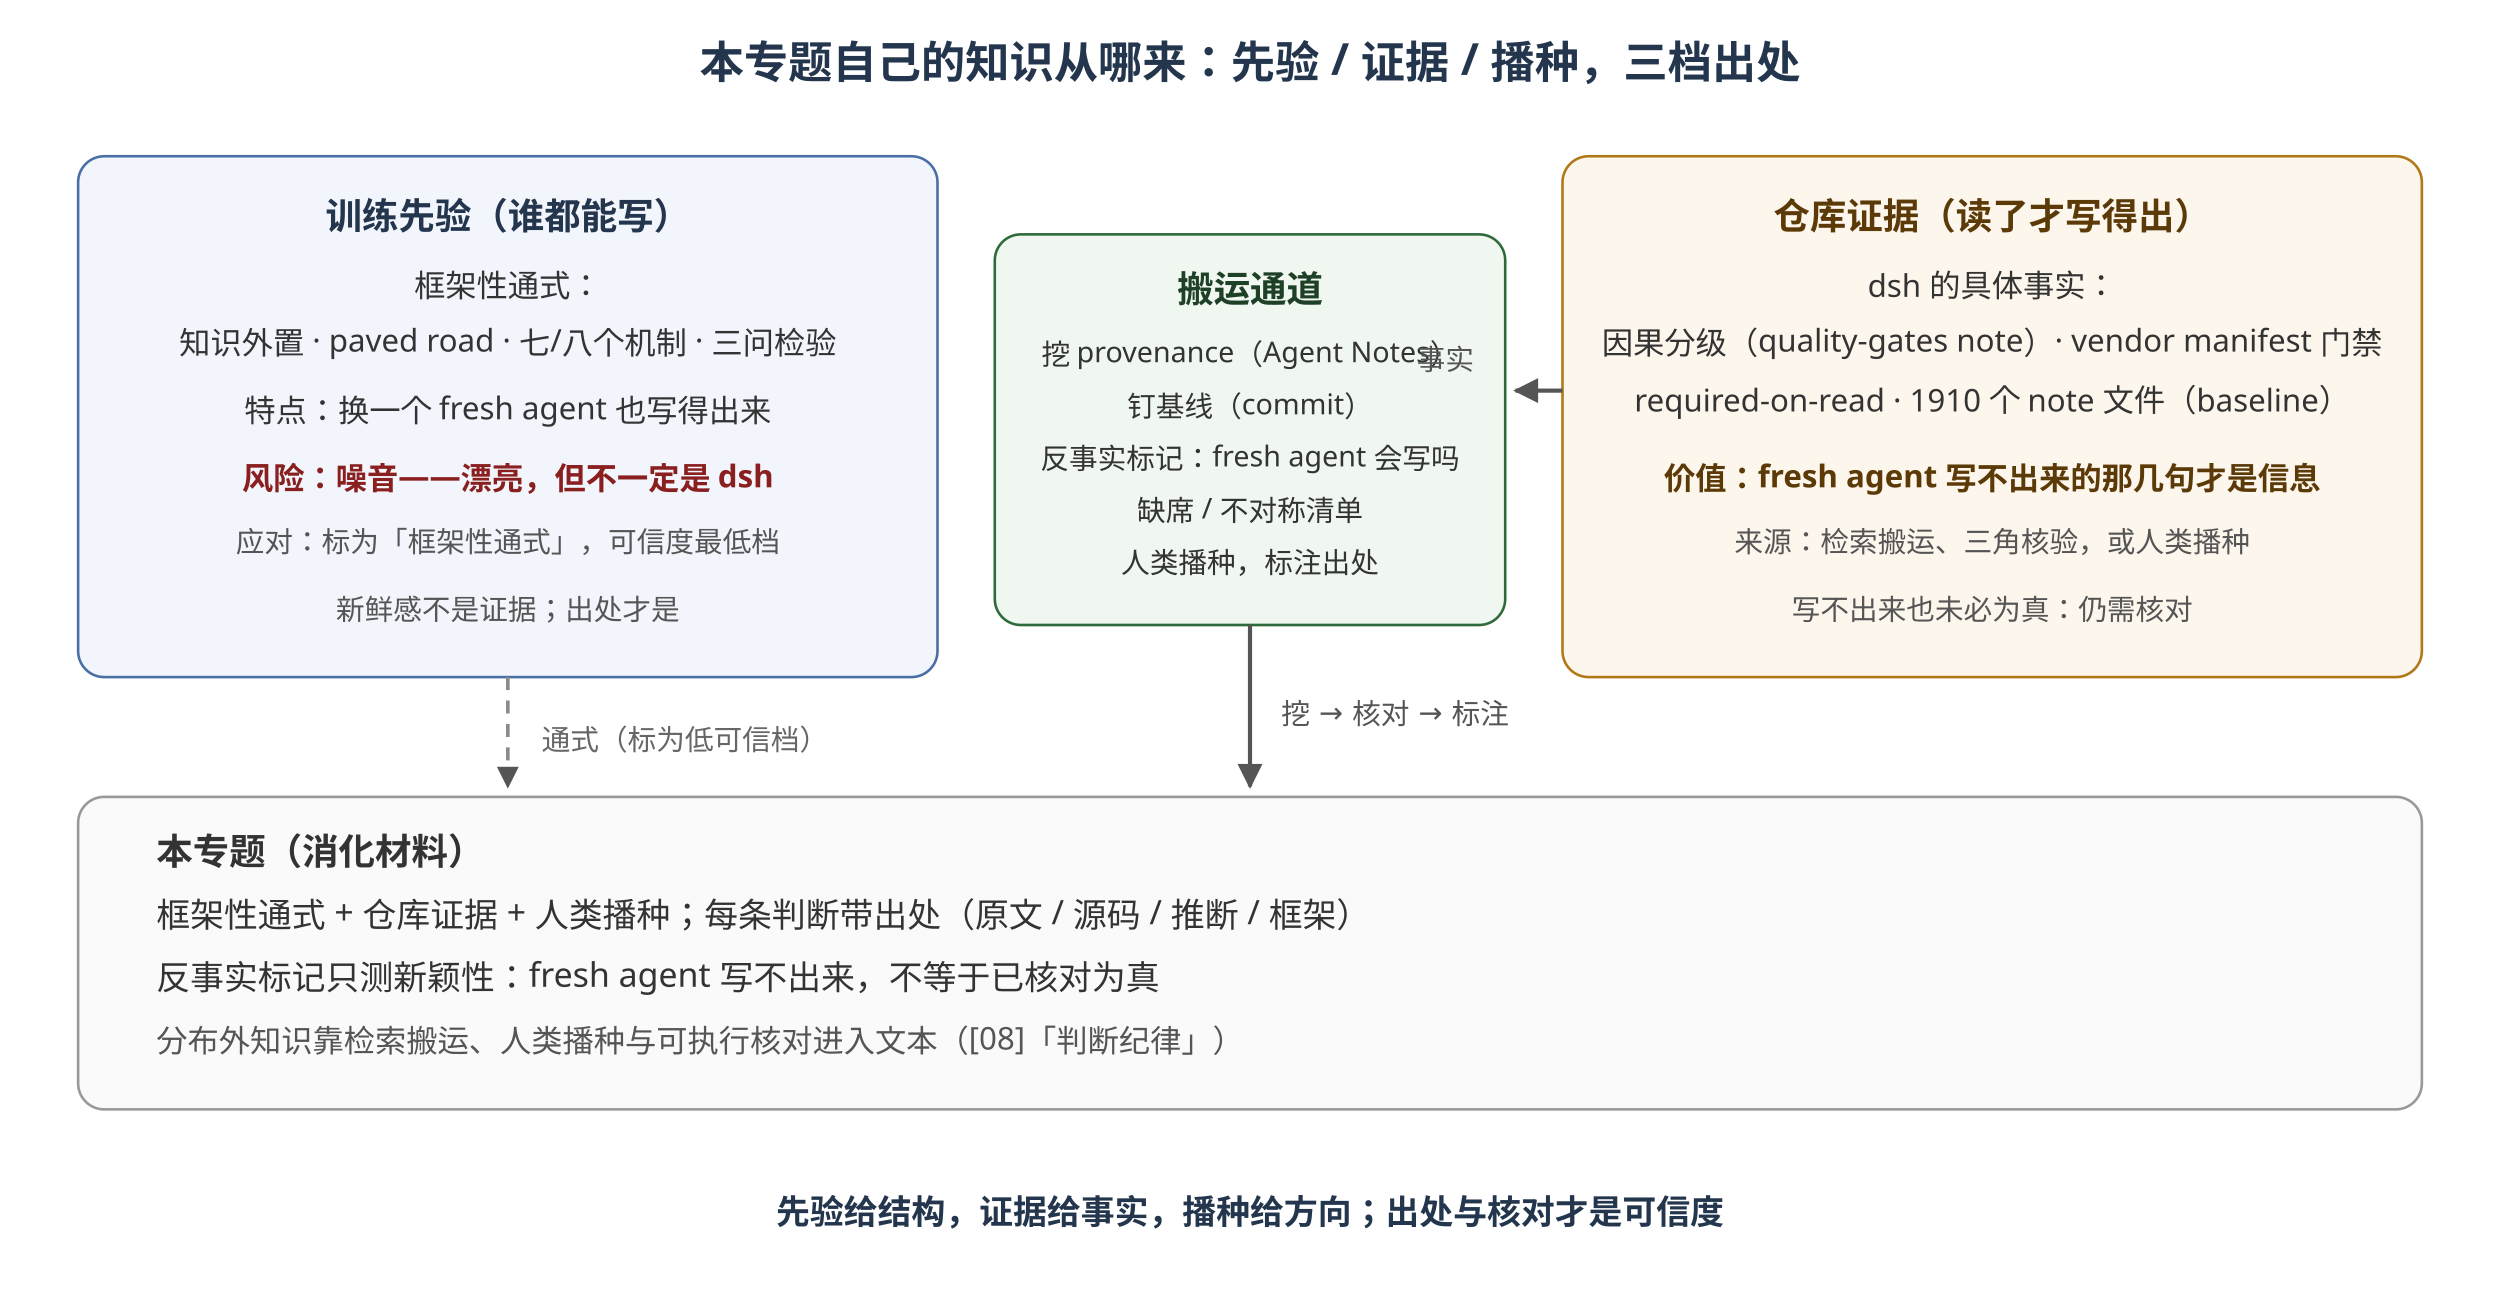
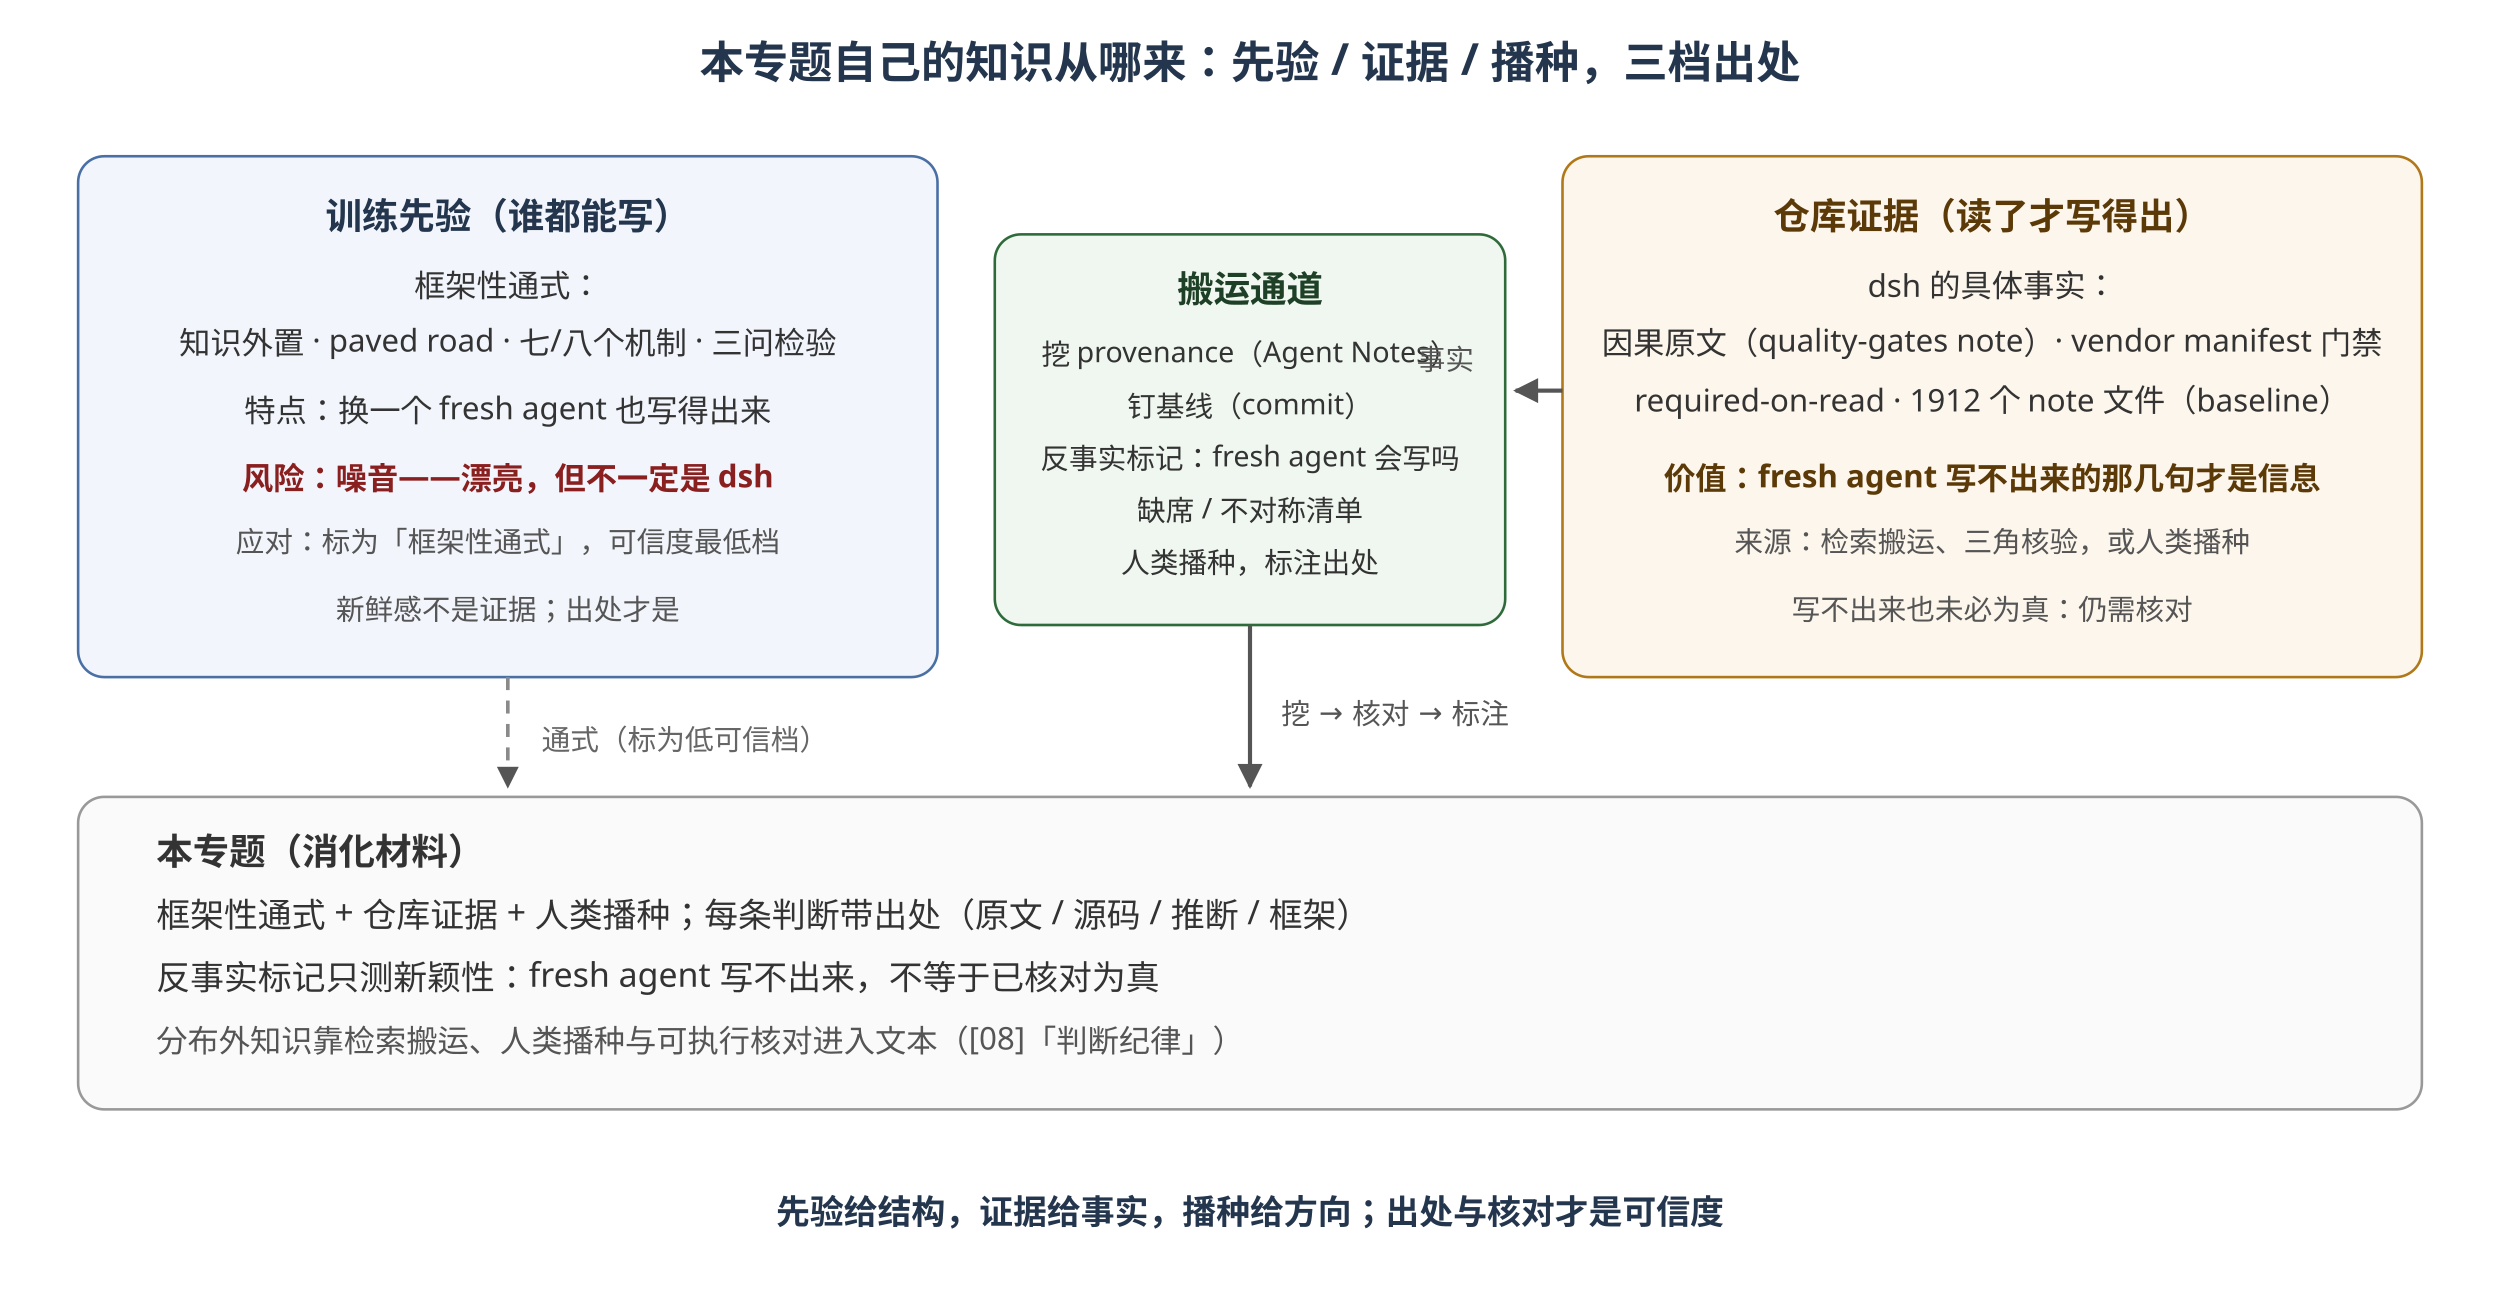
<svg xmlns="http://www.w3.org/2000/svg" width="960" height="500" viewBox="0 0 960 500" font-family="sans-serif">
  <defs>
    <marker id="arrow" viewBox="0 0 10 10" refX="9" refY="5" markerWidth="6" markerHeight="6" orient="auto-start-reverse">
      <path d="M0 0 L10 5 L0 10 z" fill="#555" />
    </marker>
  </defs>
  <text x="480" y="30" text-anchor="middle" font-size="17" font-weight="bold" fill="#24364d">本专题自己的知识从哪来：先验 / 证据 / 播种，三档出处</text>
  <rect x="30" y="60" width="330" height="200" rx="10" fill="#f2f6fc" stroke="#4a6fa5" />
  <text x="195" y="88" text-anchor="middle" font-size="14" font-weight="bold" fill="#24364d">训练先验（谁都能写）</text>
  <text x="195" y="114" text-anchor="middle" font-size="12" fill="#333">框架性通式：</text>
  <text x="195" y="136" text-anchor="middle" font-size="12" fill="#333">知识外置 · paved road · 七/八个机制 · 三问检验</text>
  <text x="195" y="162" text-anchor="middle" font-size="12" fill="#333">特点：换一个 fresh agent 也写得出来</text>
  <text x="195" y="188" text-anchor="middle" font-size="12" font-weight="bold" fill="#8a1f1f">风险：噪音——漂亮，但不一定是 dsh</text>
  <text x="195" y="212" text-anchor="middle" font-size="11" fill="#555">应对：标为「框架性通式」，可信度最低档</text>
  <text x="195" y="238" text-anchor="middle" font-size="11" fill="#555">新鲜感不是证据；出处才是</text>
  <rect x="600" y="60" width="330" height="200" rx="10" fill="#fdf6ec" stroke="#b07818" />
  <text x="765" y="88" text-anchor="middle" font-size="14" font-weight="bold" fill="#5c3a08">仓库证据（读了才写得出）</text>
  <text x="765" y="114" text-anchor="middle" font-size="12" fill="#333">dsh 的具体事实：</text>
-   <text x="765" y="136" text-anchor="middle" font-size="12" fill="#333">因果分级（quality-gates note）· vendor manifest 门禁</text>
-   <text x="765" y="158" text-anchor="middle" font-size="12" fill="#333">required-on-read · 1910 个 note 文件（baseline）</text>
+   <text x="765" y="136" text-anchor="middle" font-size="12" fill="#333">因果原文（quality-gates note）· vendor manifest 门禁</text>
+   <text x="765" y="158" text-anchor="middle" font-size="12" fill="#333">required-on-read · 1912 个 note 文件（baseline）</text>
  <text x="765" y="188" text-anchor="middle" font-size="12" font-weight="bold" fill="#5c3a08">价值：fresh agent 写不出来的那几句才是信息</text>
  <text x="765" y="212" text-anchor="middle" font-size="11" fill="#555">来源：检索搬运、三角核验，或人类播种</text>
  <text x="765" y="238" text-anchor="middle" font-size="11" fill="#555">写不出来也未必为真：仍需核对</text>
  <rect x="382" y="90" width="196" height="150" rx="10" fill="#f0f7f0" stroke="#2f6b3a" />
  <text x="480" y="116" text-anchor="middle" font-size="14" font-weight="bold" fill="#1e4026">搬运通道</text>
  <text x="480" y="140" text-anchor="middle" font-size="11" fill="#333">挖 provenance（Agent Notes）</text>
  <text x="480" y="160" text-anchor="middle" font-size="11" fill="#333">钉基线（commit）</text>
  <text x="480" y="180" text-anchor="middle" font-size="11" fill="#333">反事实标记：fresh agent 会写吗</text>
  <text x="480" y="200" text-anchor="middle" font-size="11" fill="#333">缺席 / 不对称清单</text>
  <text x="480" y="220" text-anchor="middle" font-size="11" fill="#333">人类播种，标注出处</text>
  <line x1="600" y1="150" x2="582" y2="150" stroke="#555" stroke-width="1.6" marker-end="url(#arrow)" />
  <text x="566" y="142" text-anchor="end" font-size="11" fill="#555">事实</text>
  <line x1="480" y1="240" x2="480" y2="302" stroke="#555" stroke-width="1.6" marker-end="url(#arrow)" />
  <text x="492" y="278" font-size="11" fill="#555">挖 → 核对 → 标注</text>
  <line x1="195" y1="260" x2="195" y2="302" stroke="#8a8a8a" stroke-width="1.4" stroke-dasharray="5 4" marker-end="url(#arrow)" />
  <text x="208" y="288" font-size="11" fill="#666">通式（标为低可信档）</text>
  <rect x="30" y="306" width="900" height="120" rx="10" fill="#fafafa" stroke="#999" />
  <text x="60" y="332" font-size="14" font-weight="bold" fill="#333">本专题（消化材料）</text>
  <text x="60" y="356" font-size="13" fill="#333">框架性通式 + 仓库证据 + 人类播种；每条判断带出处（原文 / 源码 / 推断 / 框架）</text>
  <text x="60" y="380" font-size="13" fill="#333">反事实标记只测新颖性：fresh agent 写不出来，不等于已核对为真</text>
  <text x="60" y="404" font-size="12" fill="#555">分布外知识靠检索搬运、人类播种与可执行核对进入文本（[08]「判断纪律」）</text>
  <text x="480" y="470" text-anchor="middle" font-size="13" font-weight="bold" fill="#24364d">先验给结构，证据给事实，播种给方向；出处与核对才是可信度</text>
</svg>
